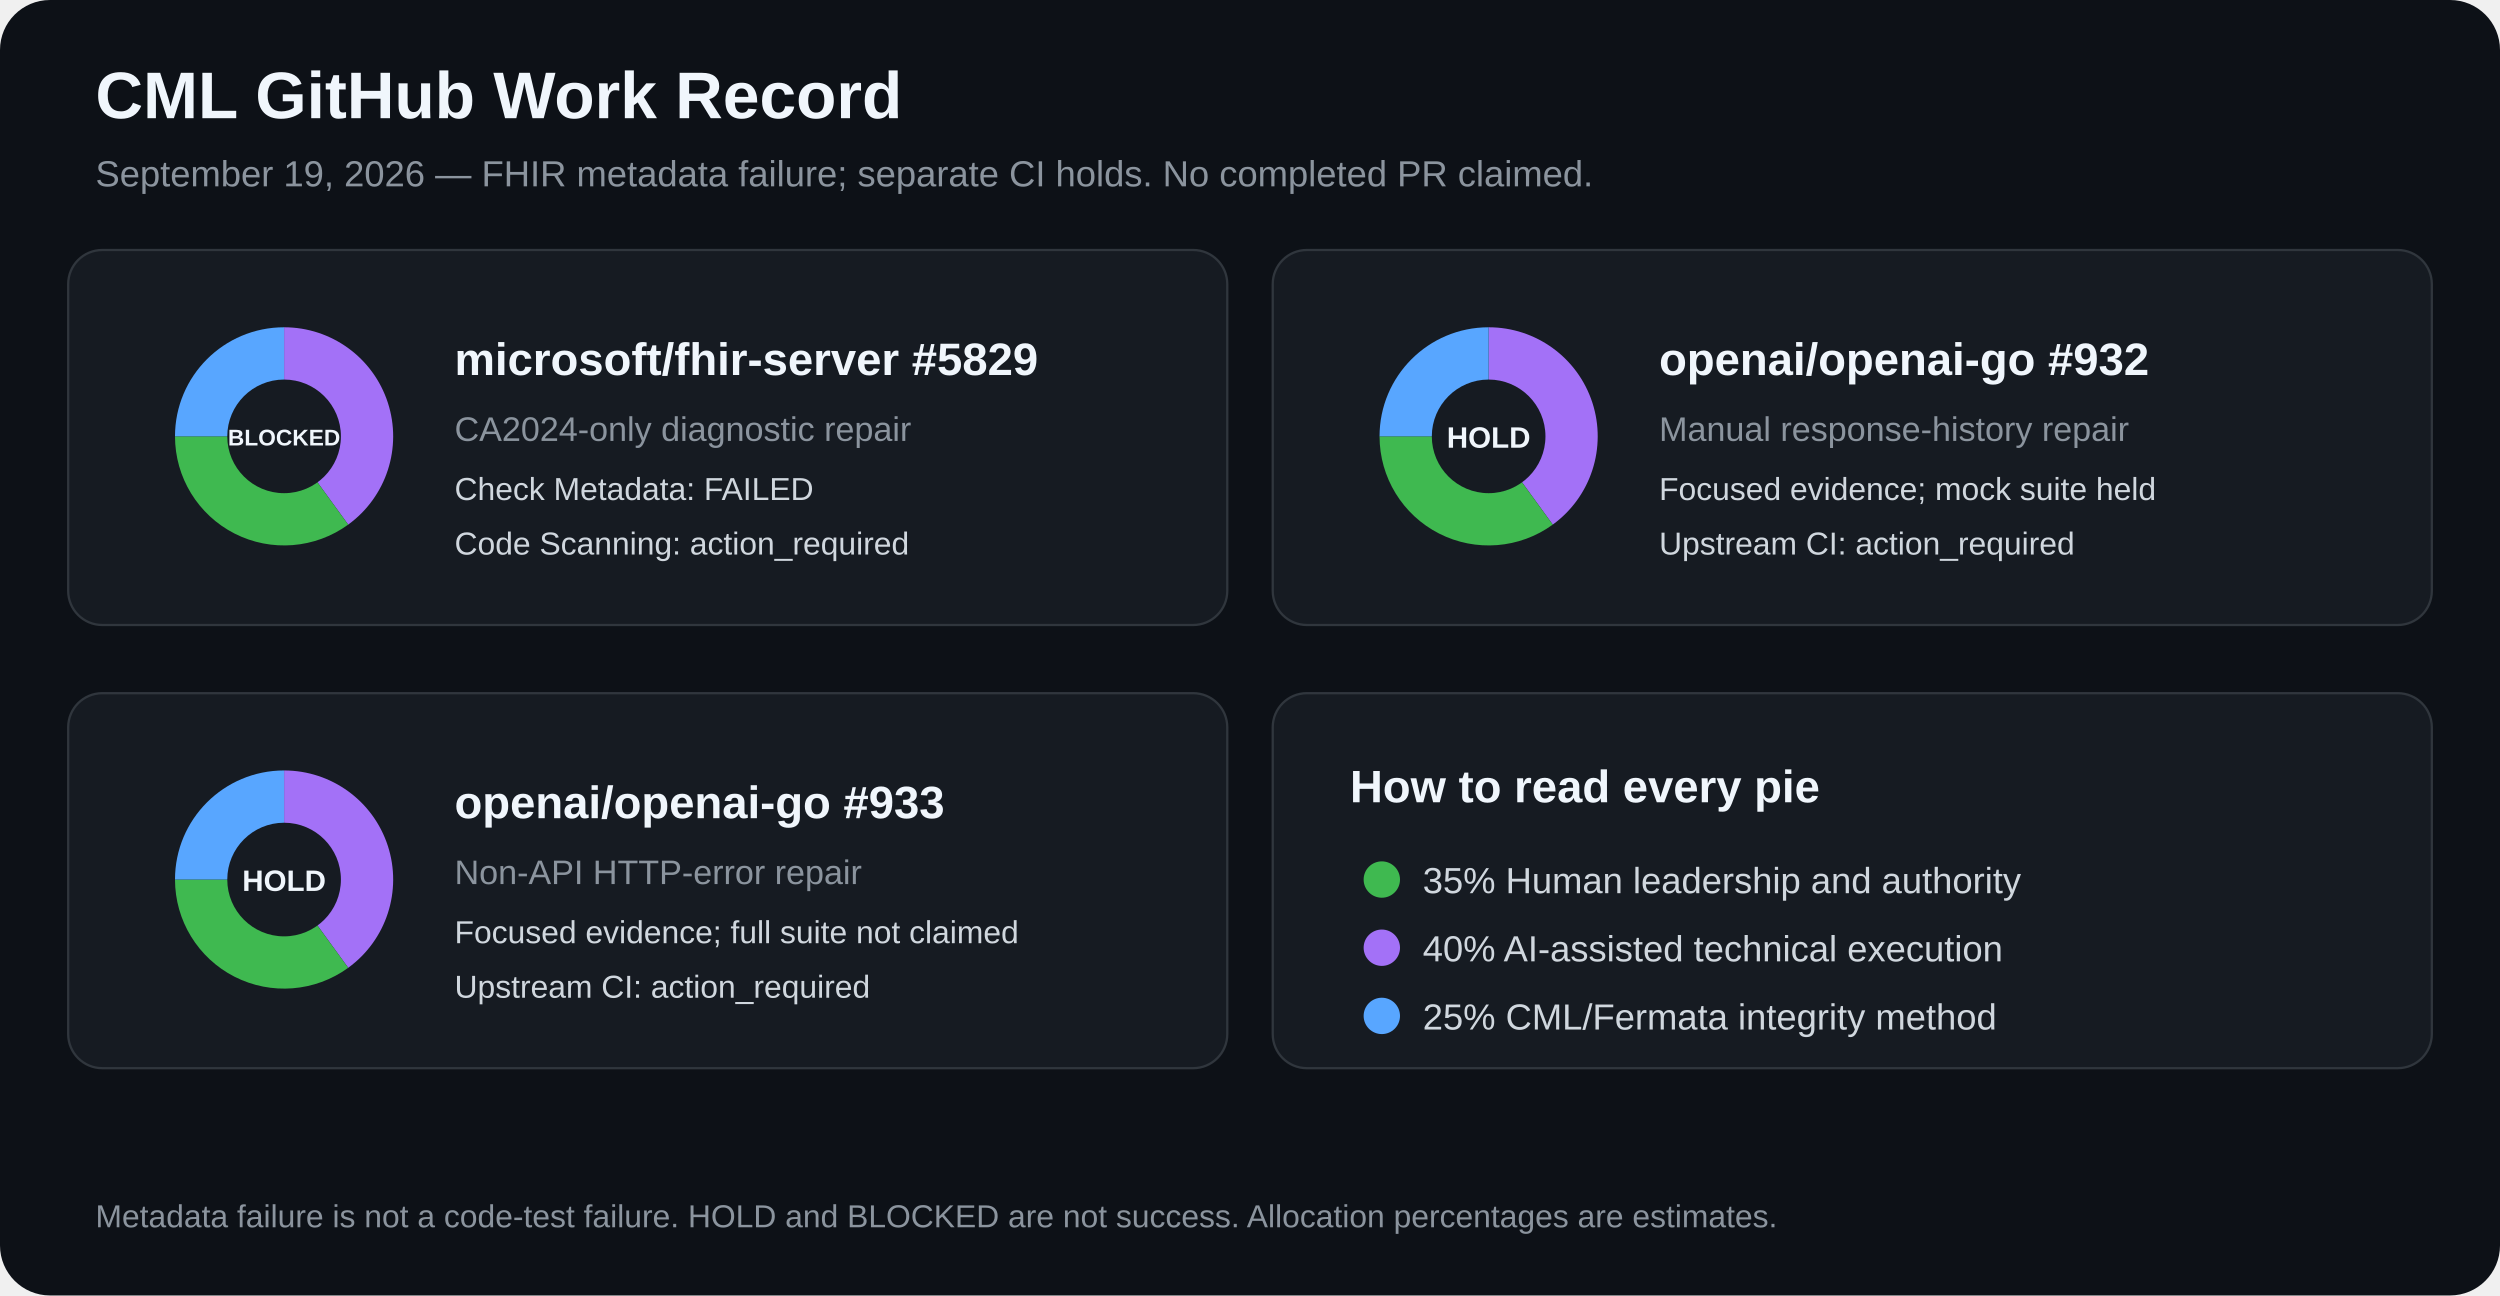
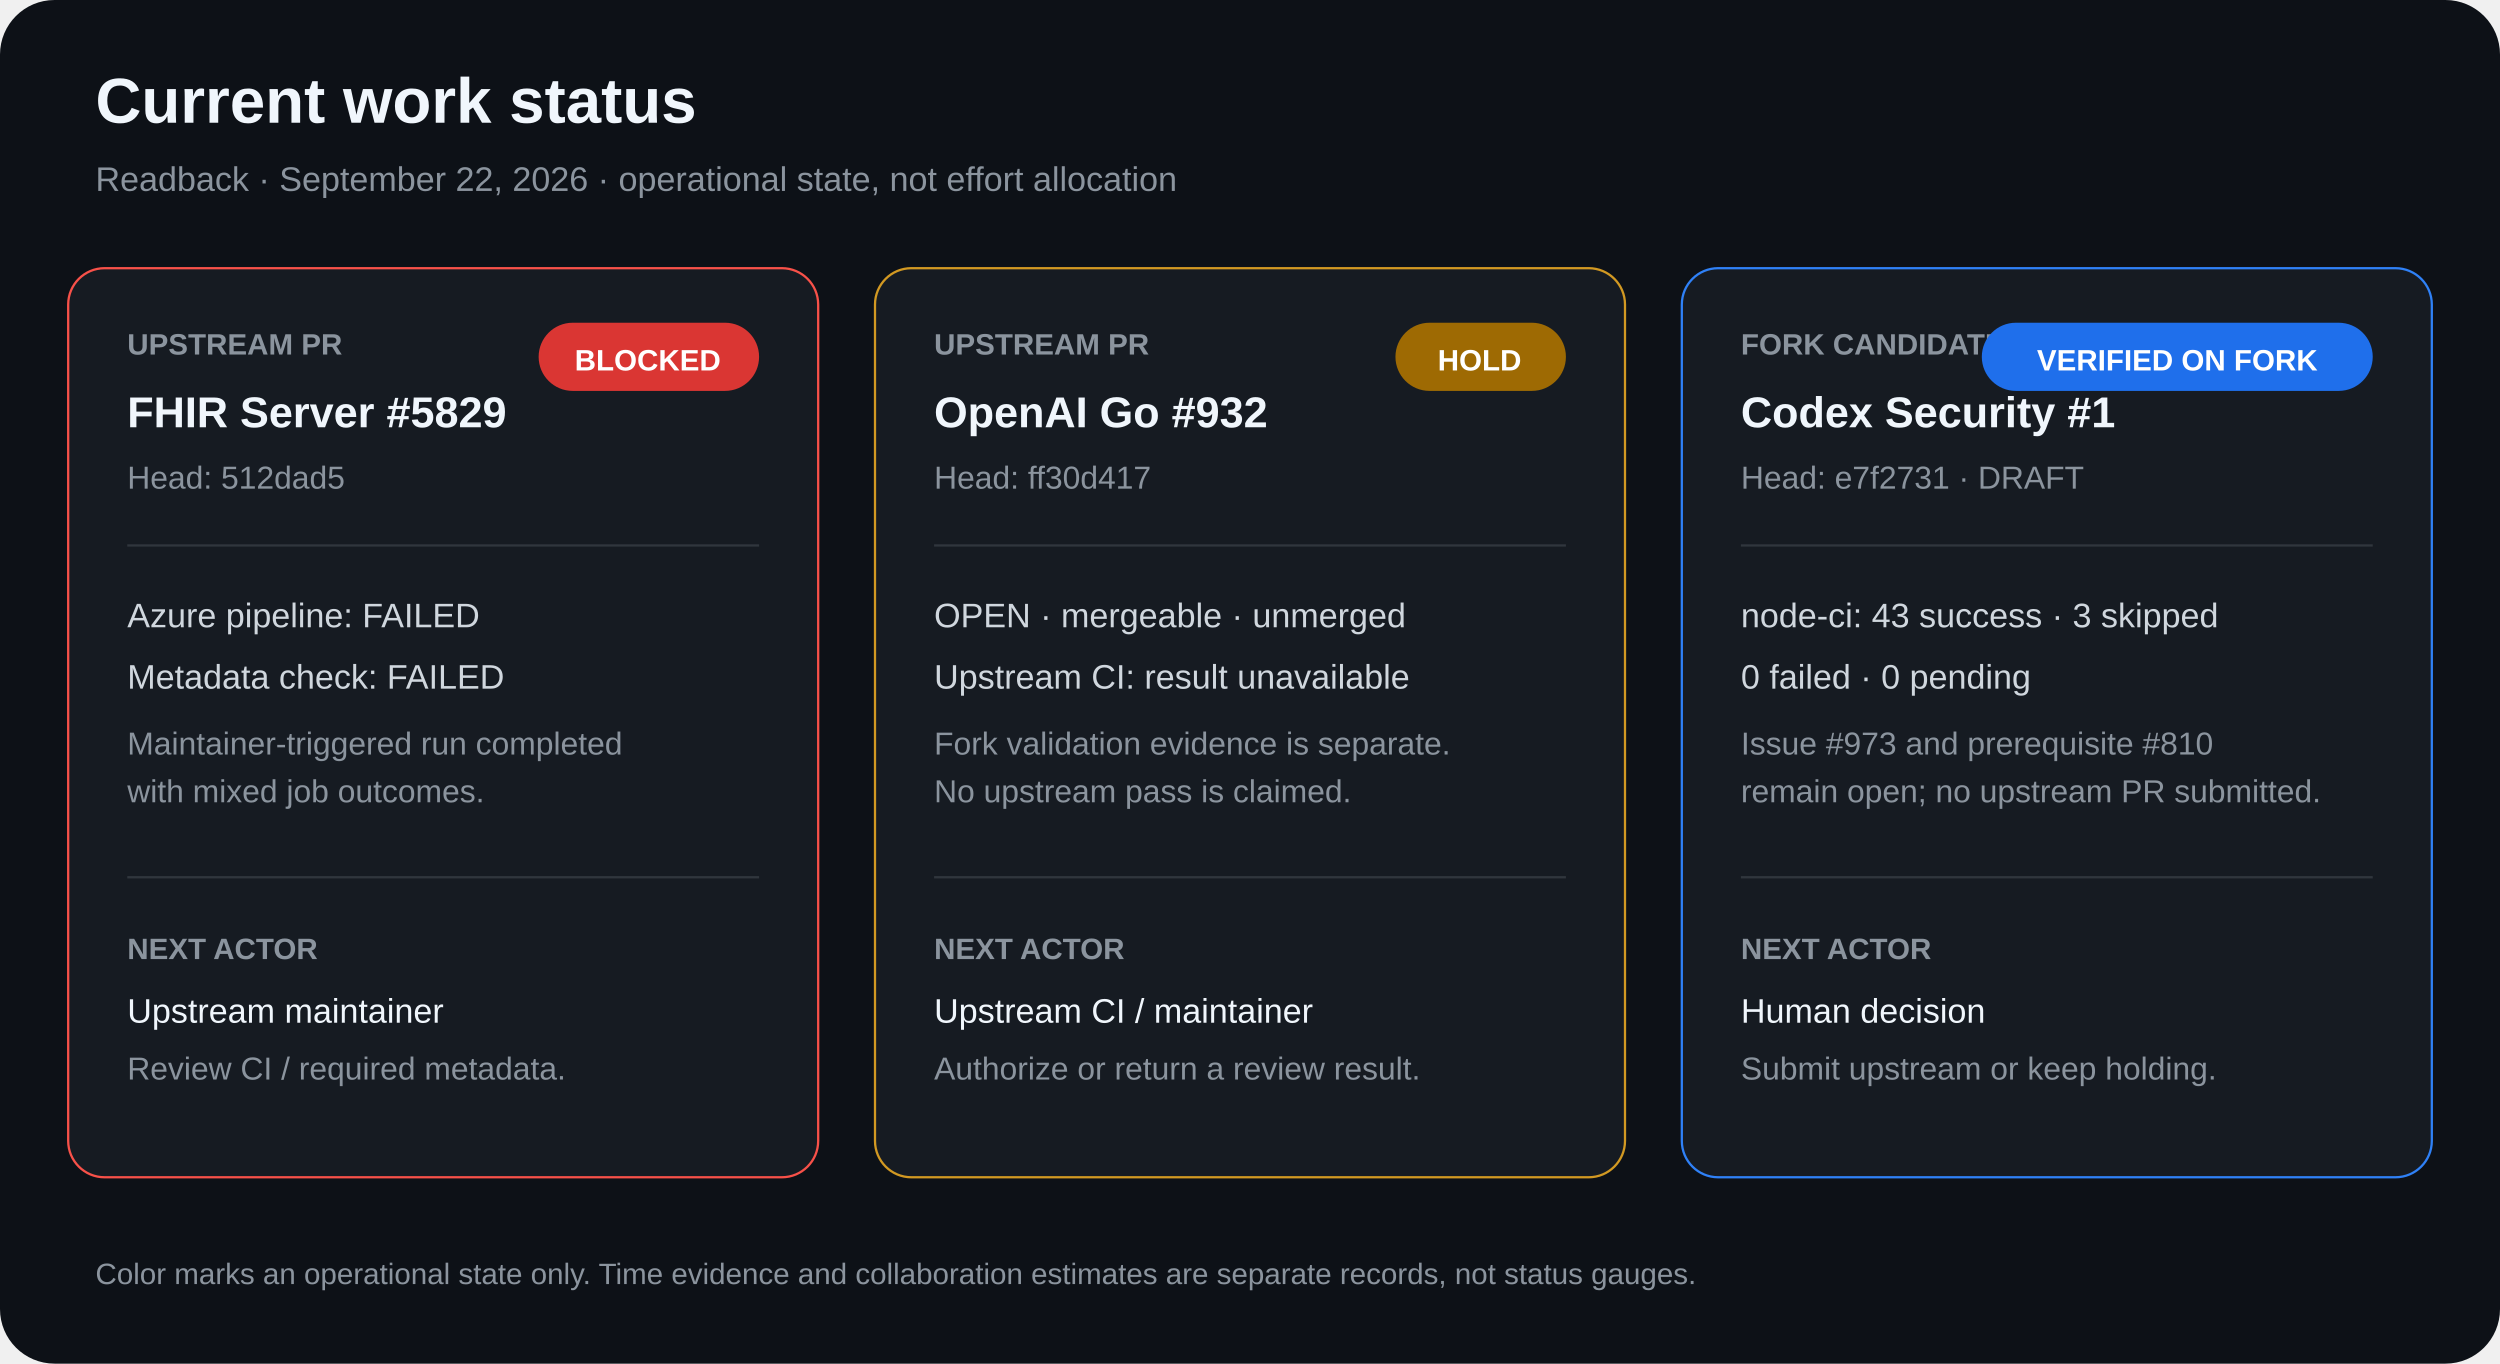
- <svg xmlns="http://www.w3.org/2000/svg" width="1100" height="570" viewBox="0 0 1100 570" role="img" aria-labelledby="title desc">
-   <rect width="1100" height="570" rx="22" fill="#0d1117" />
-   <text x="42" y="52" fill="#f0f6fc" font-family="Segoe UI, Arial, sans-serif" font-size="29" font-weight="700">CML GitHub Work Record</text>
-   <text x="42" y="82" fill="#8b949e" font-family="Segoe UI, Arial, sans-serif" font-size="16">September 19, 2026 — FHIR metadata failure; separate CI holds. No completed PR claimed.</text>
-   <g transform="translate(30 110)">
-     <rect width="510" height="165" rx="15" fill="#161b22" stroke="#30363d" />
-     <g transform="translate(95 82)">
-       <path d="M0 0 L0 -48 A48 48 0 0 1 28.21 38.83 Z" fill="#a371f7" />
-       <path d="M0 0 L28.21 38.83 A48 48 0 0 1 -48 0 Z" fill="#3fb950" />
-       <path d="M0 0 L-48 0 A48 48 0 0 1 0 -48 Z" fill="#58a6ff" />
-       <circle r="25" fill="#161b22" />
-       <text y="4" fill="#f0f6fc" font-family="Segoe UI, Arial, sans-serif" font-size="10" font-weight="700" text-anchor="middle">BLOCKED</text>
-     </g>
-     <text x="170" y="55" fill="#f0f6fc" font-family="Segoe UI, Arial, sans-serif" font-size="20" font-weight="700">microsoft/fhir-server #5829</text>
-     <text x="170" y="84" fill="#8b949e" font-family="Segoe UI, Arial, sans-serif" font-size="15">CA2024-only diagnostic repair</text>
-     <text x="170" y="110" fill="#d0d7de" font-family="Segoe UI, Arial, sans-serif" font-size="14">Check Metadata: FAILED</text>
-     <text x="170" y="134" fill="#d0d7de" font-family="Segoe UI, Arial, sans-serif" font-size="14">Code Scanning: action_required</text>
+ <svg xmlns="http://www.w3.org/2000/svg" width="1100" height="600" viewBox="0 0 1100 600" role="img" aria-labelledby="title desc">
+   <rect width="1100" height="600" rx="24" fill="#0d1117" />
+   <text x="42" y="54" fill="#f0f6fc" font-family="Segoe UI, Arial, sans-serif" font-size="28" font-weight="700">Current work status</text>
+   <text x="42" y="84" fill="#8b949e" font-family="Segoe UI, Arial, sans-serif" font-size="15">Readback · September 22, 2026 · operational state, not effort allocation</text>
+   <g transform="translate(30 118)">
+     <rect width="330" height="400" rx="16" fill="#161b22" stroke="#f85149" />
+     <text x="26" y="38" fill="#8b949e" font-family="Segoe UI, Arial, sans-serif" font-size="13" font-weight="700">UPSTREAM PR</text>
+     <text x="26" y="70" fill="#f0f6fc" font-family="Segoe UI, Arial, sans-serif" font-size="19" font-weight="700">FHIR Server #5829</text>
+     <text x="26" y="97" fill="#8b949e" font-family="Segoe UI, Arial, sans-serif" font-size="14">Head: 512dad5</text>
+     <rect x="207" y="24" width="97" height="30" rx="15" fill="#da3633" />
+     <text x="255" y="45" fill="#ffffff" font-family="Segoe UI, Arial, sans-serif" font-size="13" font-weight="700" text-anchor="middle">BLOCKED</text>
+     <line x1="26" x2="304" y1="122" y2="122" stroke="#30363d" />
+     <text x="26" y="158" fill="#d0d7de" font-family="Segoe UI, Arial, sans-serif" font-size="15">Azure pipeline: FAILED</text>
+     <text x="26" y="185" fill="#d0d7de" font-family="Segoe UI, Arial, sans-serif" font-size="15">Metadata check: FAILED</text>
+     <text x="26" y="214" fill="#8b949e" font-family="Segoe UI, Arial, sans-serif" font-size="14">Maintainer-triggered run completed</text>
+     <text x="26" y="235" fill="#8b949e" font-family="Segoe UI, Arial, sans-serif" font-size="14">with mixed job outcomes.</text>
+     <line x1="26" x2="304" y1="268" y2="268" stroke="#30363d" />
+     <text x="26" y="304" fill="#8b949e" font-family="Segoe UI, Arial, sans-serif" font-size="13" font-weight="700">NEXT ACTOR</text>
+     <text x="26" y="332" fill="#f0f6fc" font-family="Segoe UI, Arial, sans-serif" font-size="15">Upstream maintainer</text>
+     <text x="26" y="357" fill="#8b949e" font-family="Segoe UI, Arial, sans-serif" font-size="14">Review CI / required metadata.</text>
  </g>
-   <g transform="translate(560 110)">
-     <rect width="510" height="165" rx="15" fill="#161b22" stroke="#30363d" />
-     <g transform="translate(95 82)">
-       <path d="M0 0 L0 -48 A48 48 0 0 1 28.21 38.83 Z" fill="#a371f7" />
-       <path d="M0 0 L28.21 38.83 A48 48 0 0 1 -48 0 Z" fill="#3fb950" />
-       <path d="M0 0 L-48 0 A48 48 0 0 1 0 -48 Z" fill="#58a6ff" />
-       <circle r="25" fill="#161b22" />
-       <text y="5" fill="#f0f6fc" font-family="Segoe UI, Arial, sans-serif" font-size="13" font-weight="700" text-anchor="middle">HOLD</text>
-     </g>
-     <text x="170" y="55" fill="#f0f6fc" font-family="Segoe UI, Arial, sans-serif" font-size="20" font-weight="700">openai/openai-go #932</text>
-     <text x="170" y="84" fill="#8b949e" font-family="Segoe UI, Arial, sans-serif" font-size="15">Manual response-history repair</text>
-     <text x="170" y="110" fill="#d0d7de" font-family="Segoe UI, Arial, sans-serif" font-size="14">Focused evidence; mock suite held</text>
-     <text x="170" y="134" fill="#d0d7de" font-family="Segoe UI, Arial, sans-serif" font-size="14">Upstream CI: action_required</text>
+   <g transform="translate(385 118)">
+     <rect width="330" height="400" rx="16" fill="#161b22" stroke="#d29922" />
+     <text x="26" y="38" fill="#8b949e" font-family="Segoe UI, Arial, sans-serif" font-size="13" font-weight="700">UPSTREAM PR</text>
+     <text x="26" y="70" fill="#f0f6fc" font-family="Segoe UI, Arial, sans-serif" font-size="19" font-weight="700">OpenAI Go #932</text>
+     <text x="26" y="97" fill="#8b949e" font-family="Segoe UI, Arial, sans-serif" font-size="14">Head: ff30d417</text>
+     <rect x="229" y="24" width="75" height="30" rx="15" fill="#9e6a03" />
+     <text x="266" y="45" fill="#ffffff" font-family="Segoe UI, Arial, sans-serif" font-size="13" font-weight="700" text-anchor="middle">HOLD</text>
+     <line x1="26" x2="304" y1="122" y2="122" stroke="#30363d" />
+     <text x="26" y="158" fill="#d0d7de" font-family="Segoe UI, Arial, sans-serif" font-size="15">OPEN · mergeable · unmerged</text>
+     <text x="26" y="185" fill="#d0d7de" font-family="Segoe UI, Arial, sans-serif" font-size="15">Upstream CI: result unavailable</text>
+     <text x="26" y="214" fill="#8b949e" font-family="Segoe UI, Arial, sans-serif" font-size="14">Fork validation evidence is separate.</text>
+     <text x="26" y="235" fill="#8b949e" font-family="Segoe UI, Arial, sans-serif" font-size="14">No upstream pass is claimed.</text>
+     <line x1="26" x2="304" y1="268" y2="268" stroke="#30363d" />
+     <text x="26" y="304" fill="#8b949e" font-family="Segoe UI, Arial, sans-serif" font-size="13" font-weight="700">NEXT ACTOR</text>
+     <text x="26" y="332" fill="#f0f6fc" font-family="Segoe UI, Arial, sans-serif" font-size="15">Upstream CI / maintainer</text>
+     <text x="26" y="357" fill="#8b949e" font-family="Segoe UI, Arial, sans-serif" font-size="14">Authorize or return a review result.</text>
  </g>
-   <g transform="translate(30 305)">
-     <rect width="510" height="165" rx="15" fill="#161b22" stroke="#30363d" />
-     <g transform="translate(95 82)">
-       <path d="M0 0 L0 -48 A48 48 0 0 1 28.21 38.83 Z" fill="#a371f7" />
-       <path d="M0 0 L28.21 38.83 A48 48 0 0 1 -48 0 Z" fill="#3fb950" />
-       <path d="M0 0 L-48 0 A48 48 0 0 1 0 -48 Z" fill="#58a6ff" />
-       <circle r="25" fill="#161b22" />
-       <text y="5" fill="#f0f6fc" font-family="Segoe UI, Arial, sans-serif" font-size="13" font-weight="700" text-anchor="middle">HOLD</text>
-     </g>
-     <text x="170" y="55" fill="#f0f6fc" font-family="Segoe UI, Arial, sans-serif" font-size="20" font-weight="700">openai/openai-go #933</text>
-     <text x="170" y="84" fill="#8b949e" font-family="Segoe UI, Arial, sans-serif" font-size="15">Non-API HTTP-error repair</text>
-     <text x="170" y="110" fill="#d0d7de" font-family="Segoe UI, Arial, sans-serif" font-size="14">Focused evidence; full suite not claimed</text>
-     <text x="170" y="134" fill="#d0d7de" font-family="Segoe UI, Arial, sans-serif" font-size="14">Upstream CI: action_required</text>
+   <g transform="translate(740 118)">
+     <rect width="330" height="400" rx="16" fill="#161b22" stroke="#2f81f7" />
+     <text x="26" y="38" fill="#8b949e" font-family="Segoe UI, Arial, sans-serif" font-size="13" font-weight="700">FORK CANDIDATE · ISSUE #973</text>
+     <text x="26" y="70" fill="#f0f6fc" font-family="Segoe UI, Arial, sans-serif" font-size="19" font-weight="700">Codex Security #1</text>
+     <text x="26" y="97" fill="#8b949e" font-family="Segoe UI, Arial, sans-serif" font-size="14">Head: e7f2731 · DRAFT</text>
+     <rect x="132" y="24" width="172" height="30" rx="15" fill="#1f6feb" />
+     <text x="218" y="45" fill="#ffffff" font-family="Segoe UI, Arial, sans-serif" font-size="13" font-weight="700" text-anchor="middle">VERIFIED ON FORK</text>
+     <line x1="26" x2="304" y1="122" y2="122" stroke="#30363d" />
+     <text x="26" y="158" fill="#d0d7de" font-family="Segoe UI, Arial, sans-serif" font-size="15">node-ci: 43 success · 3 skipped</text>
+     <text x="26" y="185" fill="#d0d7de" font-family="Segoe UI, Arial, sans-serif" font-size="15">0 failed · 0 pending</text>
+     <text x="26" y="214" fill="#8b949e" font-family="Segoe UI, Arial, sans-serif" font-size="14">Issue #973 and prerequisite #810</text>
+     <text x="26" y="235" fill="#8b949e" font-family="Segoe UI, Arial, sans-serif" font-size="14">remain open; no upstream PR submitted.</text>
+     <line x1="26" x2="304" y1="268" y2="268" stroke="#30363d" />
+     <text x="26" y="304" fill="#8b949e" font-family="Segoe UI, Arial, sans-serif" font-size="13" font-weight="700">NEXT ACTOR</text>
+     <text x="26" y="332" fill="#f0f6fc" font-family="Segoe UI, Arial, sans-serif" font-size="15">Human decision</text>
+     <text x="26" y="357" fill="#8b949e" font-family="Segoe UI, Arial, sans-serif" font-size="14">Submit upstream or keep holding.</text>
  </g>
-   <g transform="translate(560 305)">
-     <rect width="510" height="165" rx="15" fill="#161b22" stroke="#30363d" />
-     <text x="34" y="48" fill="#f0f6fc" font-family="Segoe UI, Arial, sans-serif" font-size="20" font-weight="700">How to read every pie</text>
-     <circle cx="48" cy="82" r="8" fill="#3fb950" />
-     <text x="66" y="88" fill="#d0d7de" font-family="Segoe UI, Arial, sans-serif" font-size="16">35% Human leadership and authority</text>
-     <circle cx="48" cy="112" r="8" fill="#a371f7" />
-     <text x="66" y="118" fill="#d0d7de" font-family="Segoe UI, Arial, sans-serif" font-size="16">40% AI-assisted technical execution</text>
-     <circle cx="48" cy="142" r="8" fill="#58a6ff" />
-     <text x="66" y="148" fill="#d0d7de" font-family="Segoe UI, Arial, sans-serif" font-size="16">25% CML/Fermata integrity method</text>
-   </g>
-   <text x="42" y="540" fill="#8b949e" font-family="Segoe UI, Arial, sans-serif" font-size="14">Metadata failure is not a code-test failure. HOLD and BLOCKED are not success. Allocation percentages are estimates.</text>
+   <text x="42" y="565" fill="#8b949e" font-family="Segoe UI, Arial, sans-serif" font-size="13">Color marks an operational state only. Time evidence and collaboration estimates are separate records, not status gauges.</text>
</svg>
